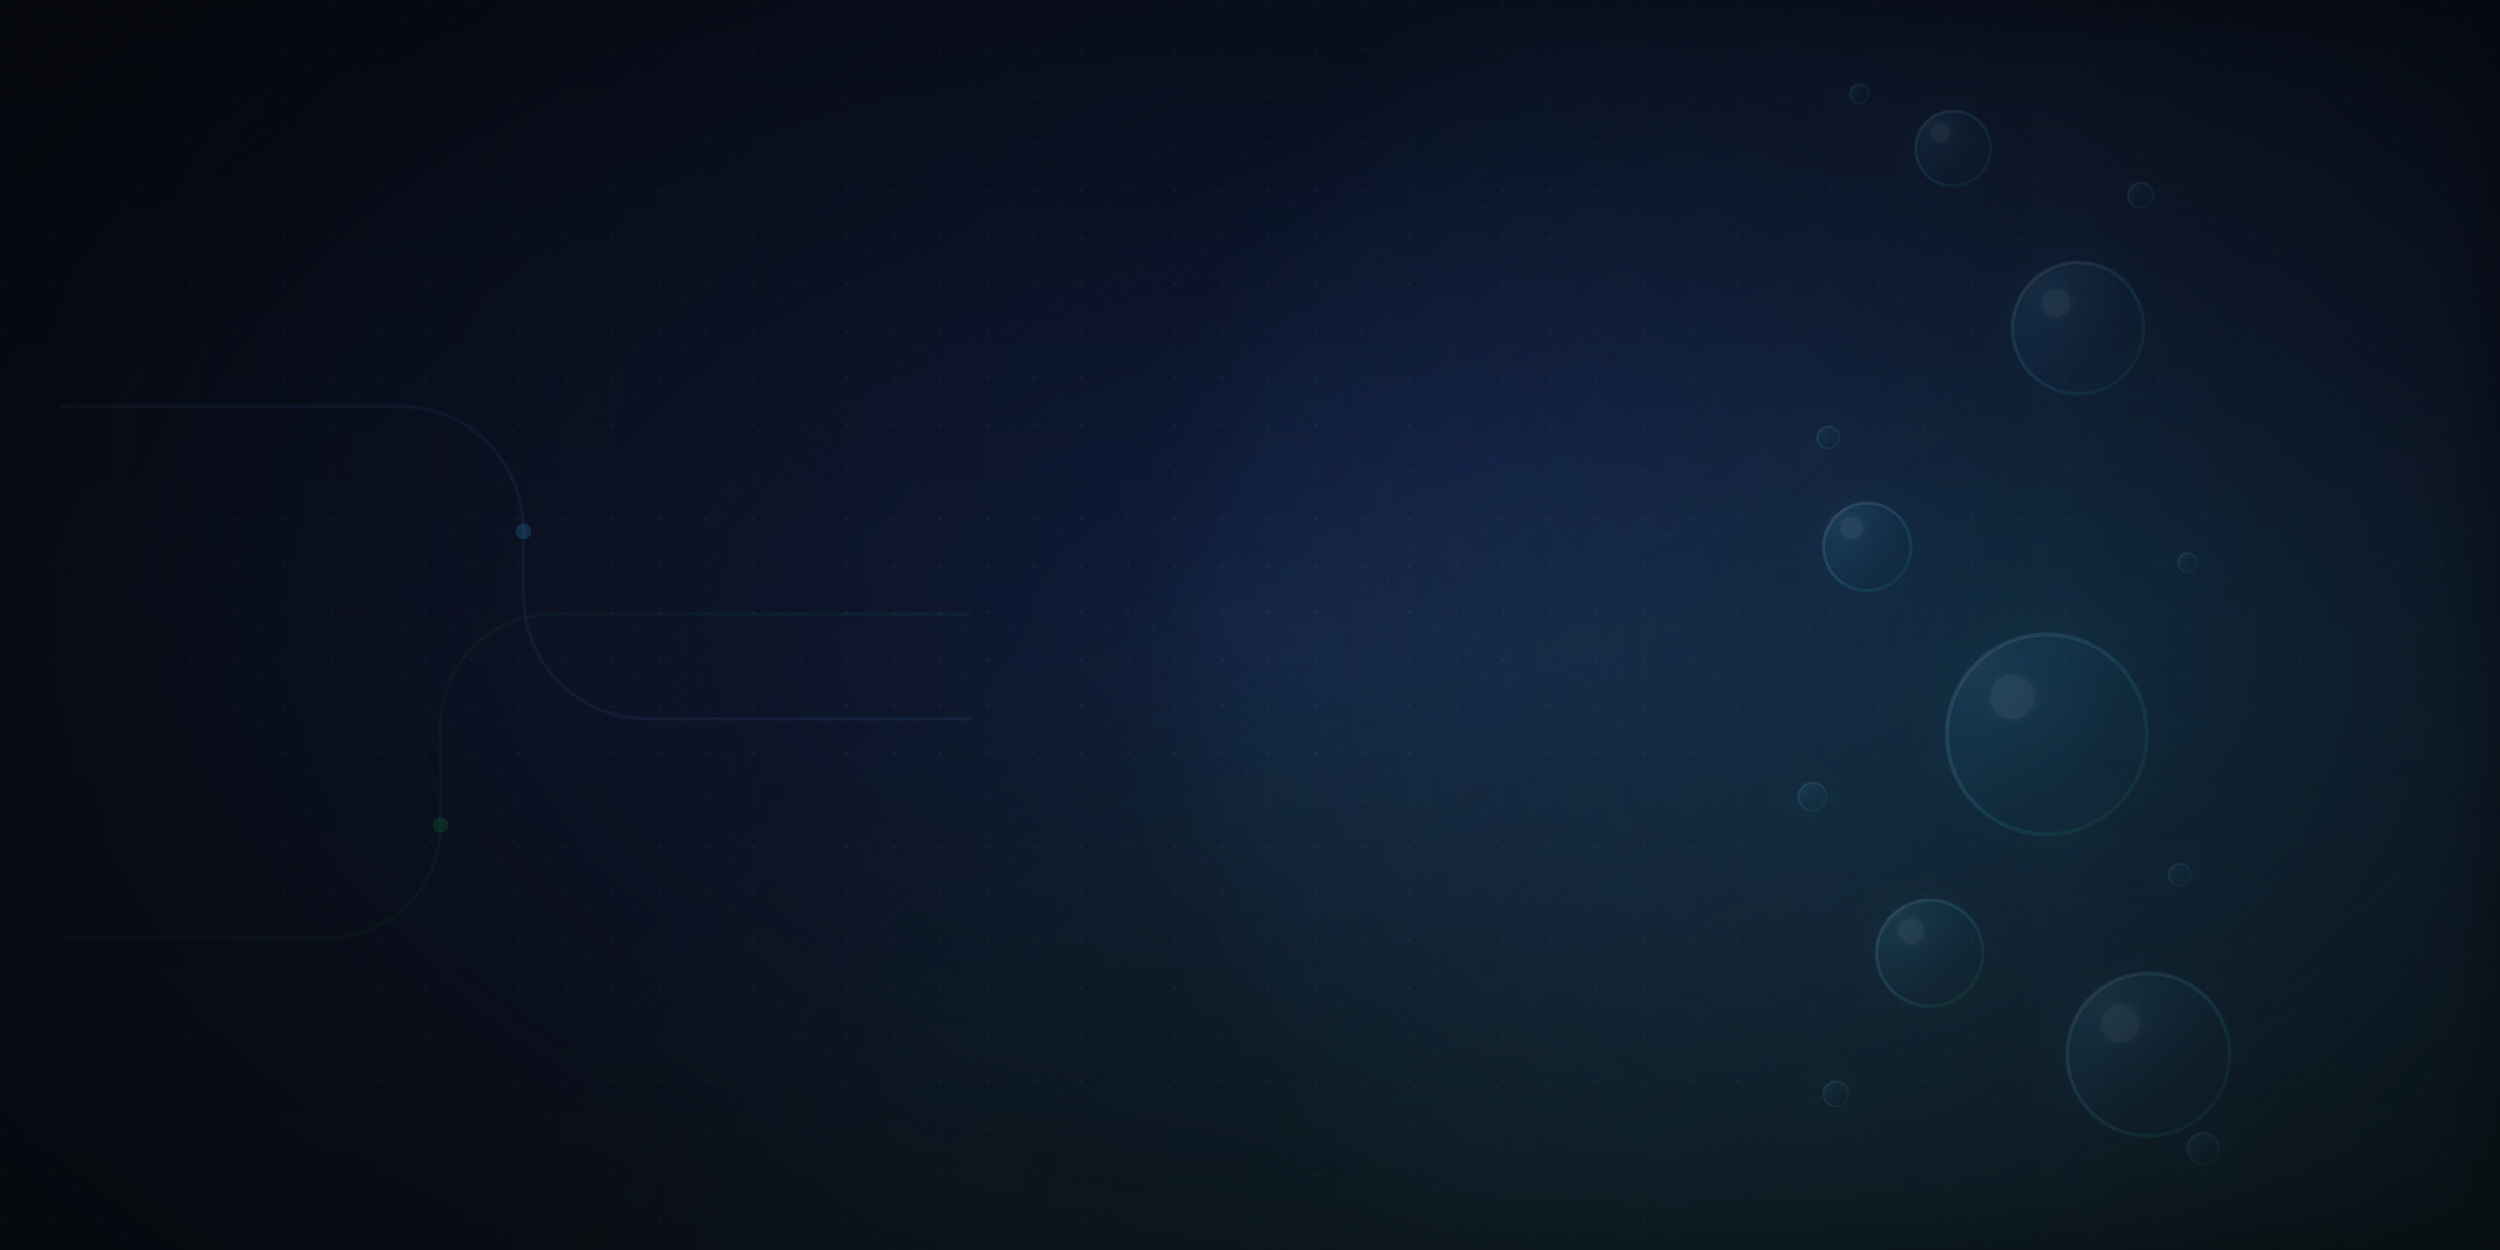
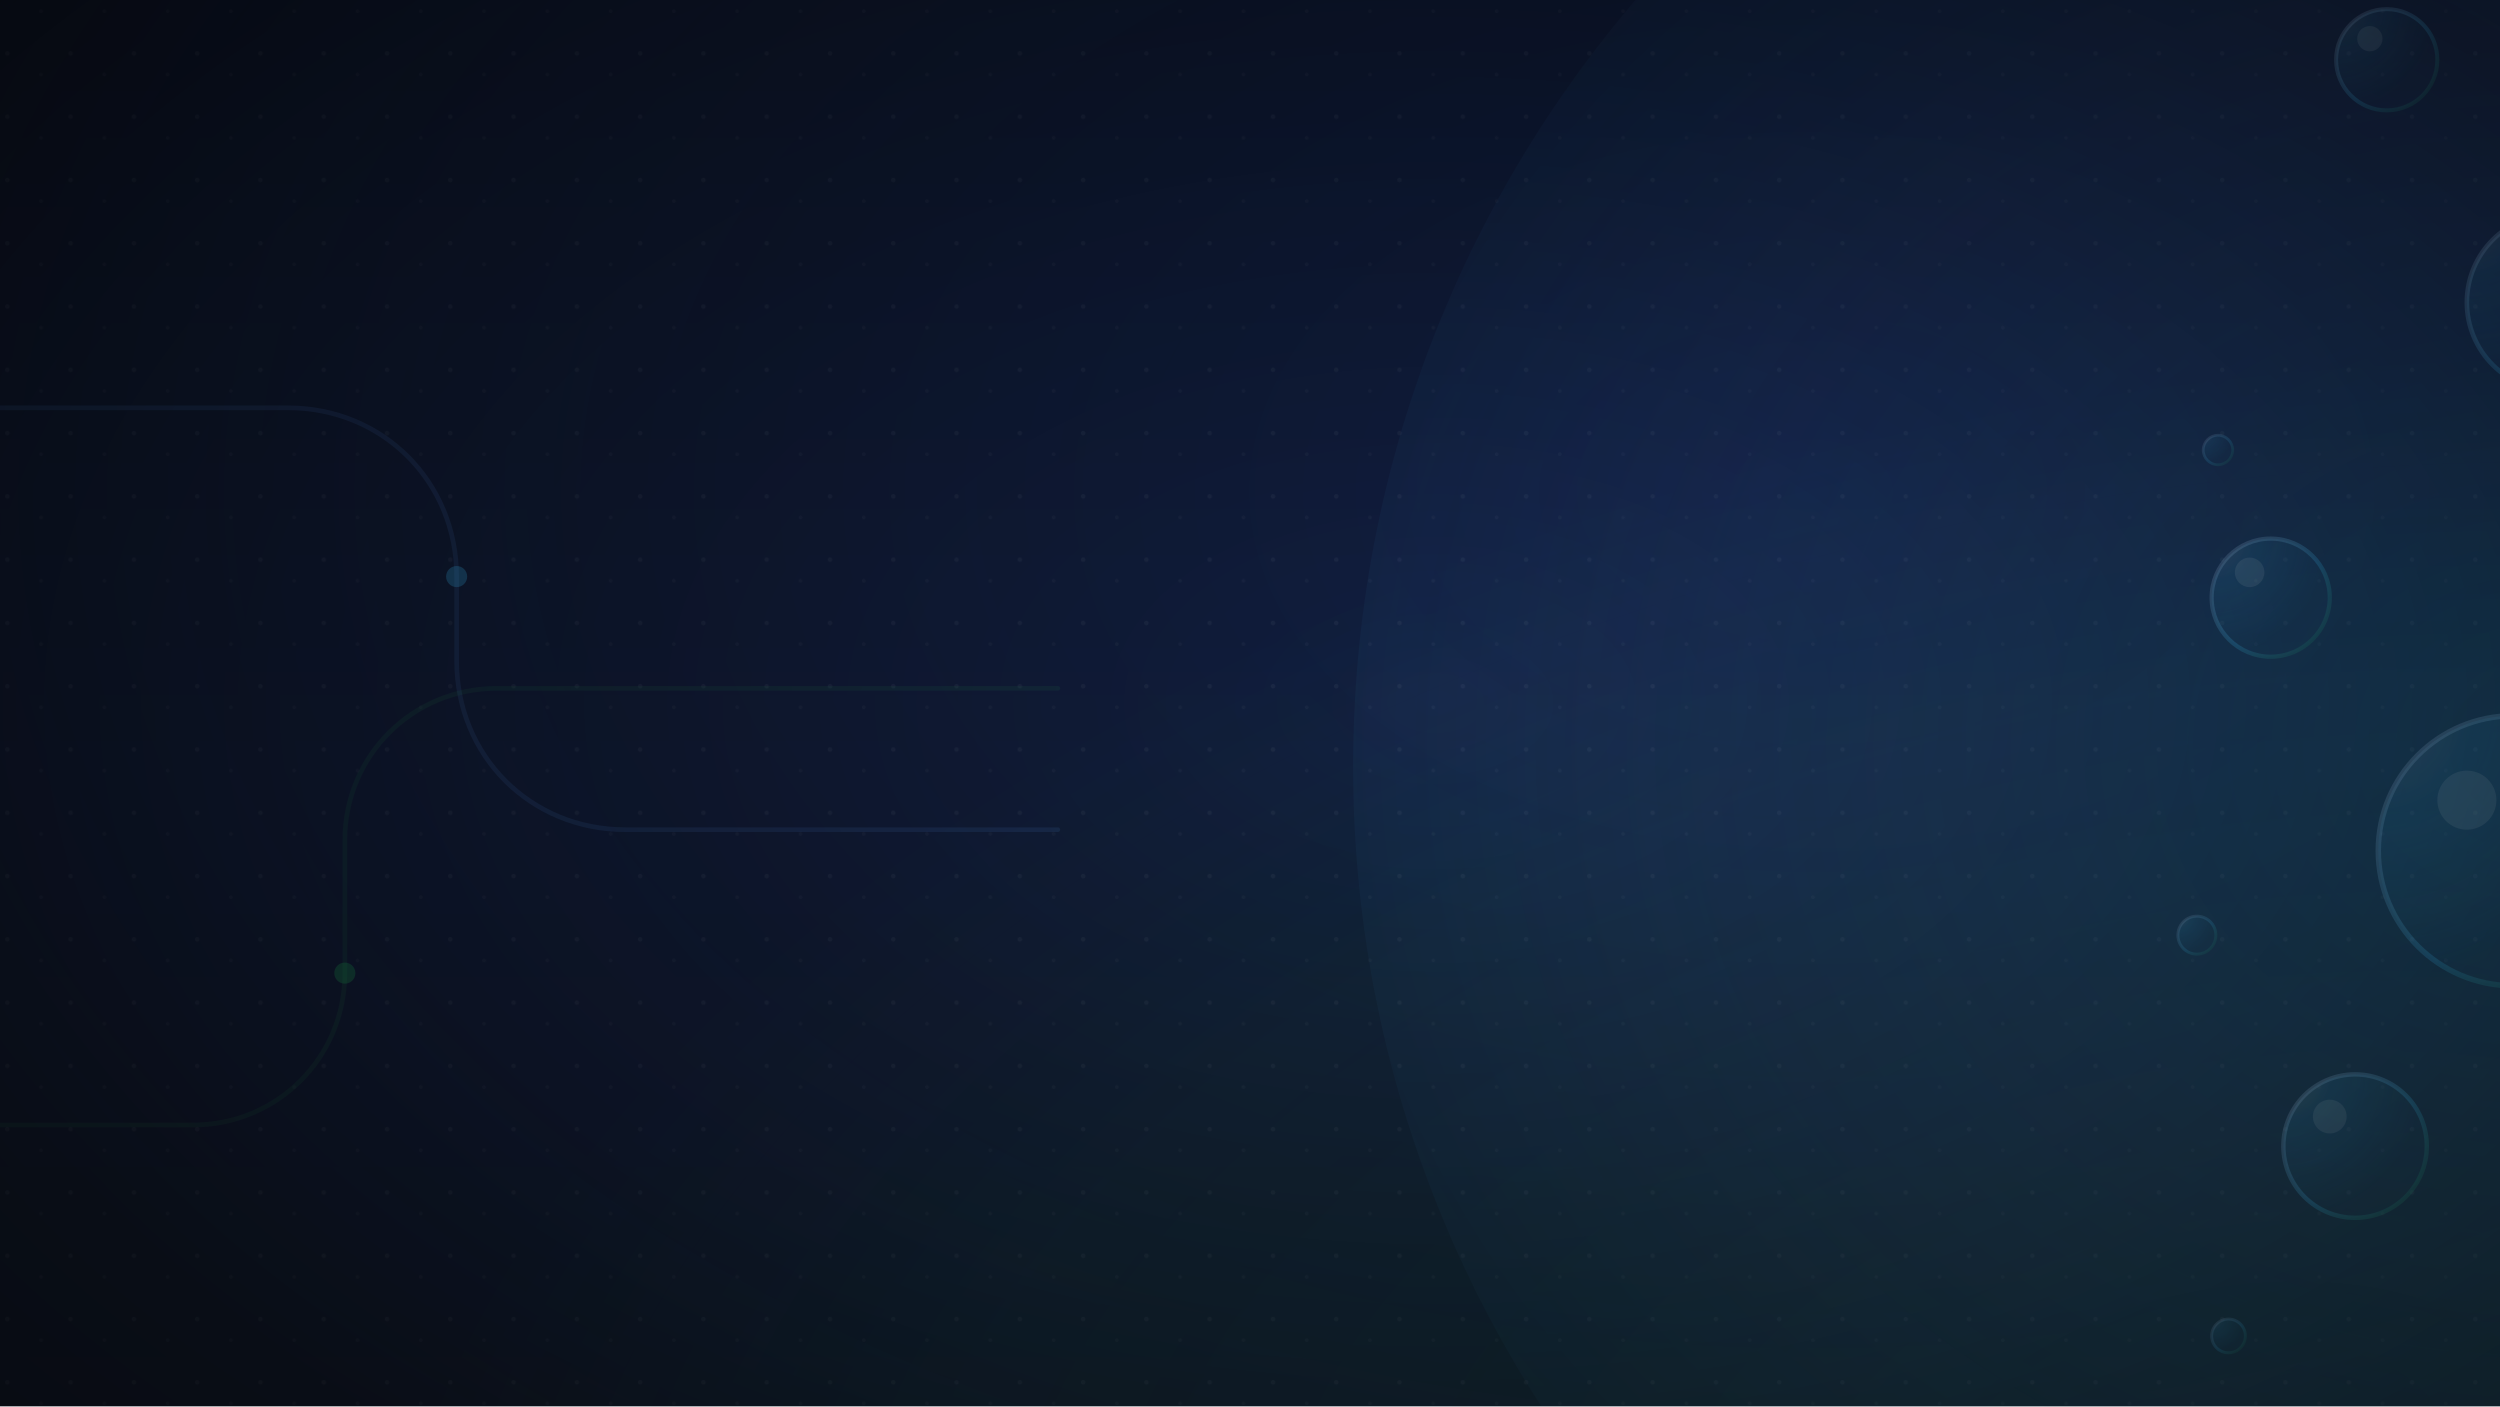
- <svg xmlns="http://www.w3.org/2000/svg" width="1600" height="800" viewBox="0 0 1600 800" preserveAspectRatio="xMidYMid slice" fill="none" role="img" aria-label="Unified dark parallax background with bubbles rising on the right">
+ <svg xmlns="http://www.w3.org/2000/svg" width="100%" height="100%" fill="none" aria-label="Unified dark parallax background with bubbles rising on the right" preserveAspectRatio="xMidYMid slice" viewBox="0 0 1600 900">
  <defs>
-     <linearGradient id="base" x1="0" y1="0" x2="0" y2="800" gradientUnits="userSpaceOnUse">
-       <stop offset="0" stop-color="#0B1220" />
-       <stop offset="0.55" stop-color="#0F172A" />
+     <radialGradient id="b" cx="0" cy="0" r="1" gradientTransform="matrix(980 0 0 620 980 300)" gradientUnits="userSpaceOnUse">
+       <stop offset="0" stop-color="#1d4ed8" stop-opacity=".18" />
+       <stop offset=".6" stop-color="#1e3a8a" stop-opacity=".12" />
+       <stop offset="1" stop-color="#1d4ed8" stop-opacity="0" />
+     </radialGradient>
+     <radialGradient id="c" cx="0" cy="0" r="1" gradientTransform="rotate(-10 4933.42 -6363.73) scale(900 520)" gradientUnits="userSpaceOnUse">
+       <stop offset="0" stop-color="#22c55e" stop-opacity=".1" />
+       <stop offset=".7" stop-color="#22c55e" stop-opacity=".05" />
+       <stop offset="1" stop-color="#22c55e" stop-opacity="0" />
+     </radialGradient>
+     <radialGradient id="e" cx="0" cy="0" r="1" gradientTransform="matrix(720 0 0 620 1320 420)" gradientUnits="userSpaceOnUse">
+       <stop offset="0" stop-color="#38bdf8" stop-opacity=".18" />
+       <stop offset=".55" stop-color="#60a5fa" stop-opacity=".09" />
+       <stop offset="1" stop-color="#38bdf8" stop-opacity="0" />
+     </radialGradient>
+     <radialGradient id="f" cx="0" cy="0" r="1" gradientUnits="objectBoundingBox">
+       <stop offset="0" stop-color="#f8fafc" stop-opacity=".2" />
+       <stop offset=".35" stop-color="#38bdf8" stop-opacity=".16" />
+       <stop offset="1" stop-color="#38bdf8" stop-opacity=".02" />
+     </radialGradient>
+     <radialGradient id="h" cx="0" cy="0" r="1" gradientTransform="matrix(980 0 0 600 800 400)" gradientUnits="userSpaceOnUse">
+       <stop offset="0" stop-opacity="0" />
+       <stop offset="1" stop-opacity=".58" />
+     </radialGradient>
+     <linearGradient id="a" x1="0" x2="0" y1="0" y2="800" gradientUnits="userSpaceOnUse">
+       <stop offset="0" stop-color="#0b1220" />
+       <stop offset=".55" stop-color="#0f172a" />
      <stop offset="1" stop-color="#111827" />
    </linearGradient>
-     <radialGradient id="washBlue" cx="0" cy="0" r="1" gradientUnits="userSpaceOnUse" gradientTransform="translate(980 300) scale(980 620)">
-       <stop offset="0" stop-color="#1D4ED8" stop-opacity="0.18" />
-       <stop offset="0.6" stop-color="#1E3A8A" stop-opacity="0.12" />
-       <stop offset="1" stop-color="#1D4ED8" stop-opacity="0" />
-     </radialGradient>
-     <radialGradient id="washGreen" cx="0" cy="0" r="1" gradientUnits="userSpaceOnUse" gradientTransform="translate(1180 760) rotate(-10) scale(900 520)">
-       <stop offset="0" stop-color="#22C55E" stop-opacity="0.10" />
-       <stop offset="0.7" stop-color="#22C55E" stop-opacity="0.05" />
-       <stop offset="1" stop-color="#22C55E" stop-opacity="0" />
-     </radialGradient>
-     <radialGradient id="columnGlowR" cx="0" cy="0" r="1" gradientUnits="userSpaceOnUse" gradientTransform="translate(1320 420) scale(720 620)">
-       <stop offset="0" stop-color="#38BDF8" stop-opacity="0.18" />
-       <stop offset="0.55" stop-color="#60A5FA" stop-opacity="0.09" />
-       <stop offset="1" stop-color="#38BDF8" stop-opacity="0" />
-     </radialGradient>
-     <radialGradient id="bubbleFill" cx="0" cy="0" r="1" gradientUnits="objectBoundingBox">
-       <stop offset="0" stop-color="#F8FAFC" stop-opacity="0.20" />
-       <stop offset="0.35" stop-color="#38BDF8" stop-opacity="0.16" />
-       <stop offset="1" stop-color="#38BDF8" stop-opacity="0.02" />
-     </radialGradient>
-     <linearGradient id="bubbleStroke" x1="0" y1="0" x2="1" y2="1" gradientUnits="objectBoundingBox">
-       <stop offset="0" stop-color="#CBD5F5" stop-opacity="0.30" />
-       <stop offset="0.55" stop-color="#38BDF8" stop-opacity="0.36" />
-       <stop offset="1" stop-color="#22C55E" stop-opacity="0.16" />
+     <linearGradient id="g" x1="0" x2="1" y1="0" y2="1" gradientUnits="objectBoundingBox">
+       <stop offset="0" stop-color="#cbd5f5" stop-opacity=".3" />
+       <stop offset=".55" stop-color="#38bdf8" stop-opacity=".36" />
+       <stop offset="1" stop-color="#22c55e" stop-opacity=".16" />
    </linearGradient>
-     <pattern id="microDots" width="30" height="30" patternUnits="userSpaceOnUse">
-       <circle cx="2" cy="2" r="1.1" fill="#F8FAFC" opacity="0.06" />
-       <circle cx="18" cy="12" r="0.9" fill="#F8FAFC" opacity="0.045" />
+     <pattern id="d" width="30" height="30" patternUnits="userSpaceOnUse">
+       <circle cx="2" cy="2" r="1.1" fill="#f8fafc" opacity=".06" />
+       <circle cx="18" cy="12" r=".9" fill="#f8fafc" opacity=".045" />
    </pattern>
-     <radialGradient id="vignette" cx="0" cy="0" r="1" gradientUnits="userSpaceOnUse" gradientTransform="translate(800 400) scale(980 600)">
-       <stop offset="0" stop-color="#000000" stop-opacity="0" />
-       <stop offset="1" stop-color="#000000" stop-opacity="0.58" />
-     </radialGradient>
-     <filter id="blur26" x="-50%" y="-50%" width="200%" height="200%" color-interpolation-filters="sRGB">
-       <feGaussianBlur stdDeviation="26" />
-     </filter>
-     <filter id="bubbleSoft" x="-80%" y="-80%" width="260%" height="260%" color-interpolation-filters="sRGB">
-       <feGaussianBlur stdDeviation="2.2" result="b" />
-       <feMerge>
-         <feMergeNode in="b" />
-         <feMergeNode in="SourceGraphic" />
-       </feMerge>
-     </filter>
-     <filter id="glow" x="-80%" y="-80%" width="260%" height="260%" color-interpolation-filters="sRGB">
-       <feGaussianBlur stdDeviation="10" result="g" />
-       <feColorMatrix in="g" type="matrix" values="1 0 0 0 0                 0 1 0 0 0                 0 0 1 0 0                 0 0 0 0.52 0" result="ga" />
-       <feMerge>
-         <feMergeNode in="ga" />
-         <feMergeNode in="SourceGraphic" />
-       </feMerge>
-     </filter>
-     <filter id="grain" x="-20%" y="-20%" width="140%" height="140%">
-       <feTurbulence type="fractalNoise" baseFrequency="0.85" numOctaves="2" stitchTiles="stitch" result="n" />
-       <feColorMatrix type="matrix" in="n" values="0 0 0 0 0                 0 0 0 0 0                 0 0 0 0 0                 0 0 0 0.16 0" result="a" />
-       <feBlend in="SourceGraphic" in2="a" mode="overlay" />
-     </filter>
  </defs>
-   <rect width="1600" height="800" fill="url(#base)" />
-   <rect width="1600" height="800" fill="url(#washBlue)" />
-   <rect width="1600" height="800" fill="url(#washGreen)" />
-   <rect width="1600" height="800" fill="url(#microDots)" opacity="0.75" />
-   <g id="parallax-back">
-     <ellipse cx="1320" cy="430" rx="560" ry="560" fill="url(#columnGlowR)" filter="url(#blur26)" />
-     <path d="M1330 840C1350 740 1300 650 1320 560C1340 470 1300 390 1315 300C1330 210 1300 150 1315 40" stroke="#38BDF8" stroke-opacity="0.10" stroke-width="12" filter="url(#blur26)" />
+   <path fill="url(#a)" d="M0 0h1600v800H0z" transform="translate(-160 -90) scale(1.35)" />
+   <path fill="url(#b)" d="M0 0h1600v800H0z" transform="translate(-160 -90) scale(1.35)" />
+   <path fill="url(#c)" d="M0 0h1600v800H0z" transform="translate(-160 -90) scale(1.35)" />
+   <path fill="url(#d)" d="M0 0h1600v800H0z" opacity=".75" transform="translate(-160 -90) scale(1.35)" />
+   <g transform="translate(-160 -90) scale(1.35)">
+     <circle cx="1320" cy="430" r="560" fill="url(#e)" />
+     <path stroke="#38bdf8" stroke-opacity=".1" stroke-width="12" d="M1330 840c20-100-30-190-10-280s-20-170-5-260-15-150 0-260" />
  </g>
-   <g id="parallax-bubbles" filter="url(#glow)">
-     <g transform="translate(1375 675)">
-       <circle cx="0" cy="0" r="52" fill="url(#bubbleFill)" opacity="0.78" />
-       <circle cx="0" cy="0" r="52" fill="none" stroke="url(#bubbleStroke)" stroke-width="2.4" opacity="0.70" />
-       <circle cx="-18" cy="-20" r="12" fill="#F8FAFC" opacity="0.10" filter="url(#bubbleSoft)" />
+   <g transform="translate(1696.25 821.25) scale(1.35)">
+     <circle r="52" fill="url(#f)" opacity=".78" />
+     <circle r="52" stroke="url(#g)" stroke-width="2.4" opacity=".7" />
+     <circle cx="-18" cy="-20" r="12" fill="#f8fafc" opacity=".1" />
+   </g>
+   <g transform="translate(1507.25 733.5) scale(1.35)">
+     <circle r="34" fill="url(#f)" opacity=".82" />
+     <circle r="34" stroke="url(#g)" stroke-width="2.1" opacity=".7" />
+     <circle cx="-12" cy="-14" r="8" fill="#f8fafc" opacity=".1" />
+   </g>
+   <g transform="translate(1608.5 544.5) scale(1.35)">
+     <circle r="64" fill="url(#f)" opacity=".7" />
+     <circle r="64" stroke="url(#g)" stroke-width="2.6" opacity=".65" />
+     <circle cx="-22" cy="-24" r="14" fill="#f8fafc" opacity=".1" />
+   </g>
+   <g transform="translate(1453.25 382.5) scale(1.35)">
+     <circle r="28" fill="url(#f)" opacity=".8" />
+     <circle r="28" stroke="url(#g)" stroke-width="2" opacity=".68" />
+     <circle cx="-10" cy="-12" r="7" fill="#f8fafc" opacity=".1" />
+   </g>
+   <g transform="translate(1635.5 193.5) scale(1.35)">
+     <circle r="42" fill="url(#f)" opacity=".72" />
+     <circle r="42" stroke="url(#g)" stroke-width="2.2" opacity=".62" />
+     <circle cx="-14" cy="-16" r="9" fill="#f8fafc" opacity=".1" />
+   </g>
+   <g transform="translate(1527.5 38.25) scale(1.35)">
+     <circle r="24" fill="url(#f)" opacity=".72" />
+     <circle r="24" stroke="url(#g)" stroke-width="1.9" opacity=".6" />
+     <circle cx="-8" cy="-10" r="6" fill="#f8fafc" opacity=".1" />
+   </g>
+   <g opacity=".75">
+     <g transform="translate(1743.5 902.25) scale(1.35)">
+       <circle r="10" fill="url(#f)" />
+       <circle r="10" stroke="url(#g)" stroke-width="1.5" opacity=".7" />
    </g>
-     <g transform="translate(1235 610)">
-       <circle cx="0" cy="0" r="34" fill="url(#bubbleFill)" opacity="0.82" />
-       <circle cx="0" cy="0" r="34" fill="none" stroke="url(#bubbleStroke)" stroke-width="2.1" opacity="0.70" />
-       <circle cx="-12" cy="-14" r="8" fill="#F8FAFC" opacity="0.10" filter="url(#bubbleSoft)" />
+     <g transform="translate(1426.25 855) scale(1.35)">
+       <circle r="8" fill="url(#f)" />
+       <circle r="8" stroke="url(#g)" stroke-width="1.4" opacity=".7" />
    </g>
-     <g transform="translate(1310 470)">
-       <circle cx="0" cy="0" r="64" fill="url(#bubbleFill)" opacity="0.70" />
-       <circle cx="0" cy="0" r="64" fill="none" stroke="url(#bubbleStroke)" stroke-width="2.6" opacity="0.65" />
-       <circle cx="-22" cy="-24" r="14" fill="#F8FAFC" opacity="0.10" filter="url(#bubbleSoft)" />
+     <g transform="translate(1723.25 666) scale(1.35)">
+       <circle r="7" fill="url(#f)" />
+       <circle r="7" stroke="url(#g)" stroke-width="1.3" opacity=".7" />
    </g>
-     <g transform="translate(1195 350)">
-       <circle cx="0" cy="0" r="28" fill="url(#bubbleFill)" opacity="0.80" />
-       <circle cx="0" cy="0" r="28" fill="none" stroke="url(#bubbleStroke)" stroke-width="2.0" opacity="0.68" />
-       <circle cx="-10" cy="-12" r="7" fill="#F8FAFC" opacity="0.10" filter="url(#bubbleSoft)" />
+     <g transform="translate(1406 598.5) scale(1.35)">
+       <circle r="9" fill="url(#f)" />
+       <circle r="9" stroke="url(#g)" stroke-width="1.4" opacity=".7" />
    </g>
-     <g transform="translate(1330 210)">
-       <circle cx="0" cy="0" r="42" fill="url(#bubbleFill)" opacity="0.72" />
-       <circle cx="0" cy="0" r="42" fill="none" stroke="url(#bubbleStroke)" stroke-width="2.2" opacity="0.62" />
-       <circle cx="-14" cy="-16" r="9" fill="#F8FAFC" opacity="0.10" filter="url(#bubbleSoft)" />
+     <g transform="translate(1730 396) scale(1.35)">
+       <circle r="6" fill="url(#f)" />
+       <circle r="6" stroke="url(#g)" stroke-width="1.2" opacity=".7" />
    </g>
-     <g transform="translate(1250 95)">
-       <circle cx="0" cy="0" r="24" fill="url(#bubbleFill)" opacity="0.72" />
-       <circle cx="0" cy="0" r="24" fill="none" stroke="url(#bubbleStroke)" stroke-width="1.9" opacity="0.60" />
-       <circle cx="-8" cy="-10" r="6" fill="#F8FAFC" opacity="0.10" filter="url(#bubbleSoft)" />
+     <g transform="translate(1419.5 288) scale(1.35)">
+       <circle r="7" fill="url(#f)" />
+       <circle r="7" stroke="url(#g)" stroke-width="1.3" opacity=".7" />
    </g>
-     <g opacity="0.75">
-       <g transform="translate(1410 735)">
-         <circle cx="0" cy="0" r="10" fill="url(#bubbleFill)" />
-         <circle cx="0" cy="0" r="10" fill="none" stroke="url(#bubbleStroke)" stroke-width="1.5" opacity="0.7" />
-       </g>
-       <g transform="translate(1175 700)">
-         <circle cx="0" cy="0" r="8" fill="url(#bubbleFill)" />
-         <circle cx="0" cy="0" r="8" fill="none" stroke="url(#bubbleStroke)" stroke-width="1.4" opacity="0.7" />
-       </g>
-       <g transform="translate(1395 560)">
-         <circle cx="0" cy="0" r="7" fill="url(#bubbleFill)" />
-         <circle cx="0" cy="0" r="7" fill="none" stroke="url(#bubbleStroke)" stroke-width="1.3" opacity="0.7" />
-       </g>
-       <g transform="translate(1160 510)">
-         <circle cx="0" cy="0" r="9" fill="url(#bubbleFill)" />
-         <circle cx="0" cy="0" r="9" fill="none" stroke="url(#bubbleStroke)" stroke-width="1.4" opacity="0.7" />
-       </g>
-       <g transform="translate(1400 360)">
-         <circle cx="0" cy="0" r="6" fill="url(#bubbleFill)" />
-         <circle cx="0" cy="0" r="6" fill="none" stroke="url(#bubbleStroke)" stroke-width="1.2" opacity="0.7" />
-       </g>
-       <g transform="translate(1170 280)">
-         <circle cx="0" cy="0" r="7" fill="url(#bubbleFill)" />
-         <circle cx="0" cy="0" r="7" fill="none" stroke="url(#bubbleStroke)" stroke-width="1.3" opacity="0.7" />
-       </g>
-       <g transform="translate(1370 125)">
-         <circle cx="0" cy="0" r="8" fill="url(#bubbleFill)" />
-         <circle cx="0" cy="0" r="8" fill="none" stroke="url(#bubbleStroke)" stroke-width="1.4" opacity="0.7" />
-       </g>
-       <g transform="translate(1190 60)">
-         <circle cx="0" cy="0" r="6" fill="url(#bubbleFill)" />
-         <circle cx="0" cy="0" r="6" fill="none" stroke="url(#bubbleStroke)" stroke-width="1.2" opacity="0.7" />
-       </g>
+     <g transform="translate(1689.5 78.75) scale(1.35)">
+       <circle r="8" fill="url(#f)" />
+       <circle r="8" stroke="url(#g)" stroke-width="1.4" opacity=".7" />
+     </g>
+     <g transform="translate(1446.5 -9) scale(1.35)">
+       <circle r="6" fill="url(#f)" />
+       <circle r="6" stroke="url(#g)" stroke-width="1.2" opacity=".7" />
    </g>
  </g>
-   <g id="parallax-front" opacity="0.9">
-     <path d="M40 260H255C300 260 335 295 335 340V380C335 425 370 460 415 460H620" stroke="#60A5FA" stroke-opacity="0.12" stroke-width="2.2" stroke-linecap="round" />
-     <path d="M40 600H210C250 600 282 568 282 528V465C282 425 314 393 354 393H620" stroke="#22C55E" stroke-opacity="0.09" stroke-width="2.2" stroke-linecap="round" />
-     <circle cx="335" cy="340" r="5" fill="#38BDF8" opacity="0.30" />
-     <circle cx="282" cy="528" r="5" fill="#22C55E" opacity="0.26" />
+   <g opacity=".9" transform="translate(-160 -90) scale(1.35)">
+     <path stroke="#60a5fa" stroke-linecap="round" stroke-opacity=".12" stroke-width="2.2" d="M40 260h215c45 0 80 35 80 80v40c0 45 35 80 80 80h205" />
+     <path stroke="#22c55e" stroke-linecap="round" stroke-opacity=".09" stroke-width="2.2" d="M40 600h170c40 0 72-32 72-72v-63c0-40 32-72 72-72h266" />
+     <circle cx="335" cy="340" r="5" fill="#38bdf8" opacity=".3" />
+     <circle cx="282" cy="528" r="5" fill="#22c55e" opacity=".26" />
  </g>
-   <rect width="1600" height="800" fill="url(#vignette)" />
-   <g filter="url(#grain)">
-     <rect width="1600" height="800" fill="transparent" />
-   </g>
+   <path fill="url(#h)" d="M0 0h1600v800H0z" transform="translate(-160 -90) scale(1.35)" />
+   <path fill="transparent" d="M-160-90h2160V990H-160z" />
</svg>
